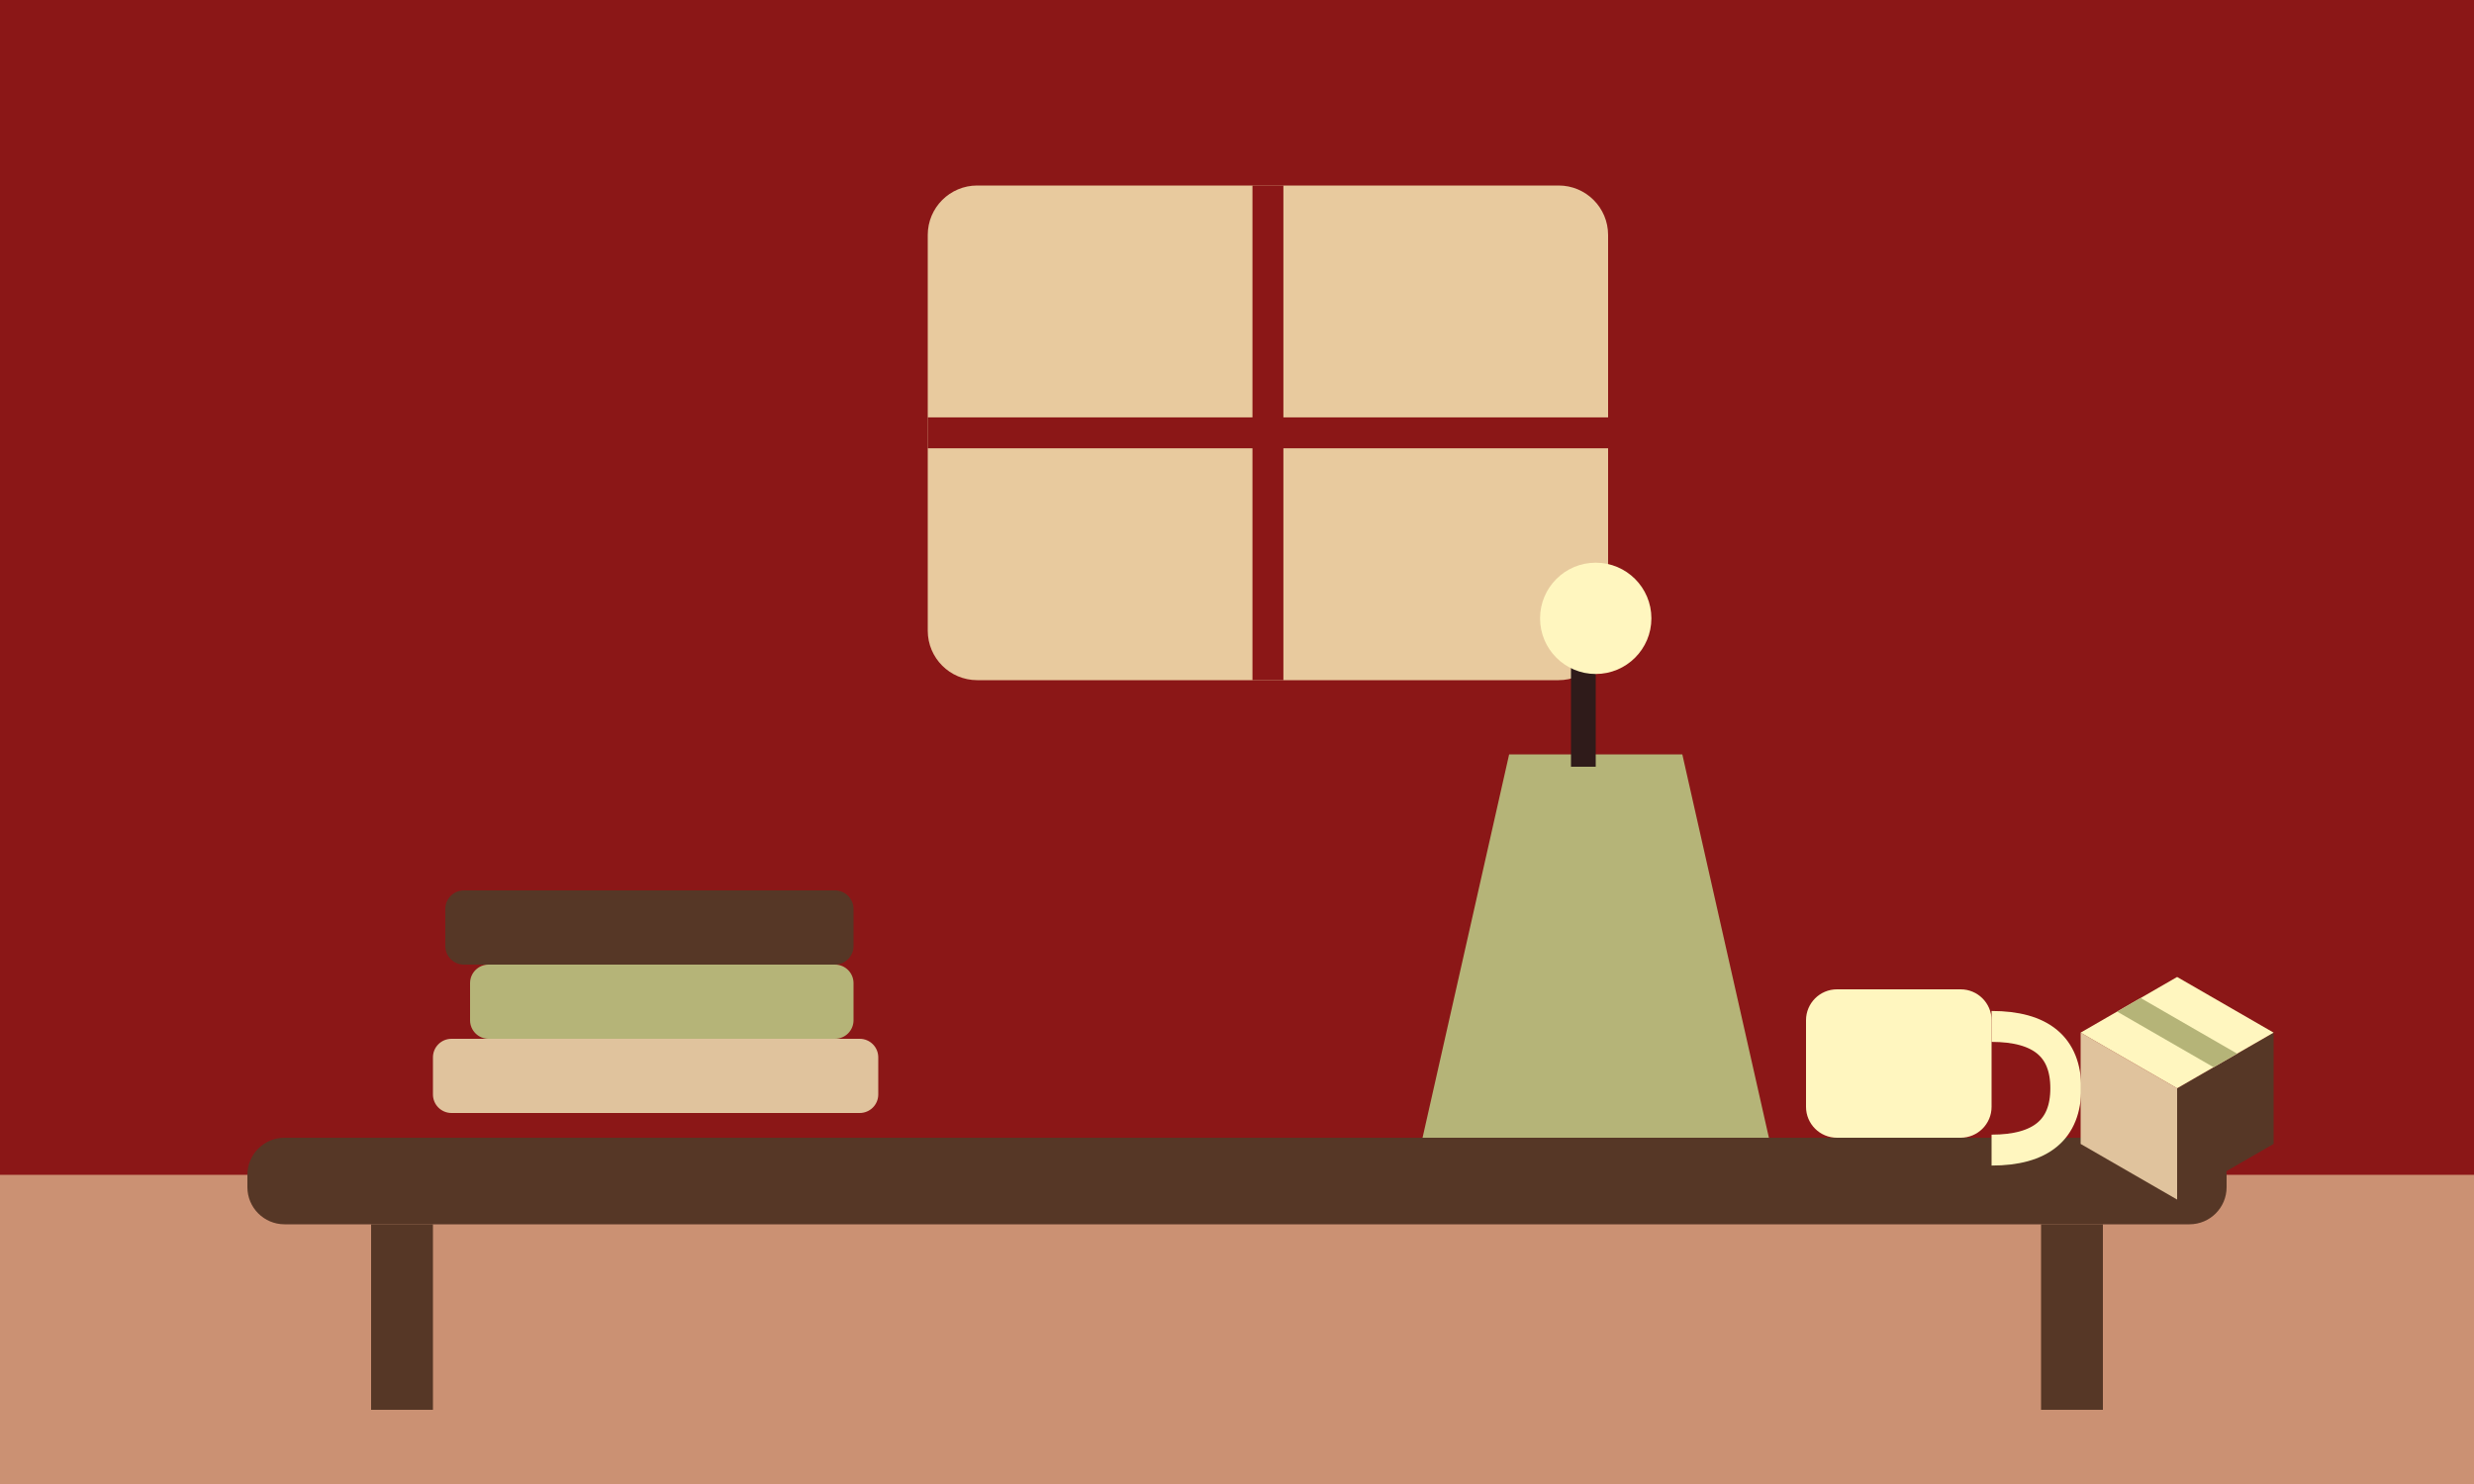
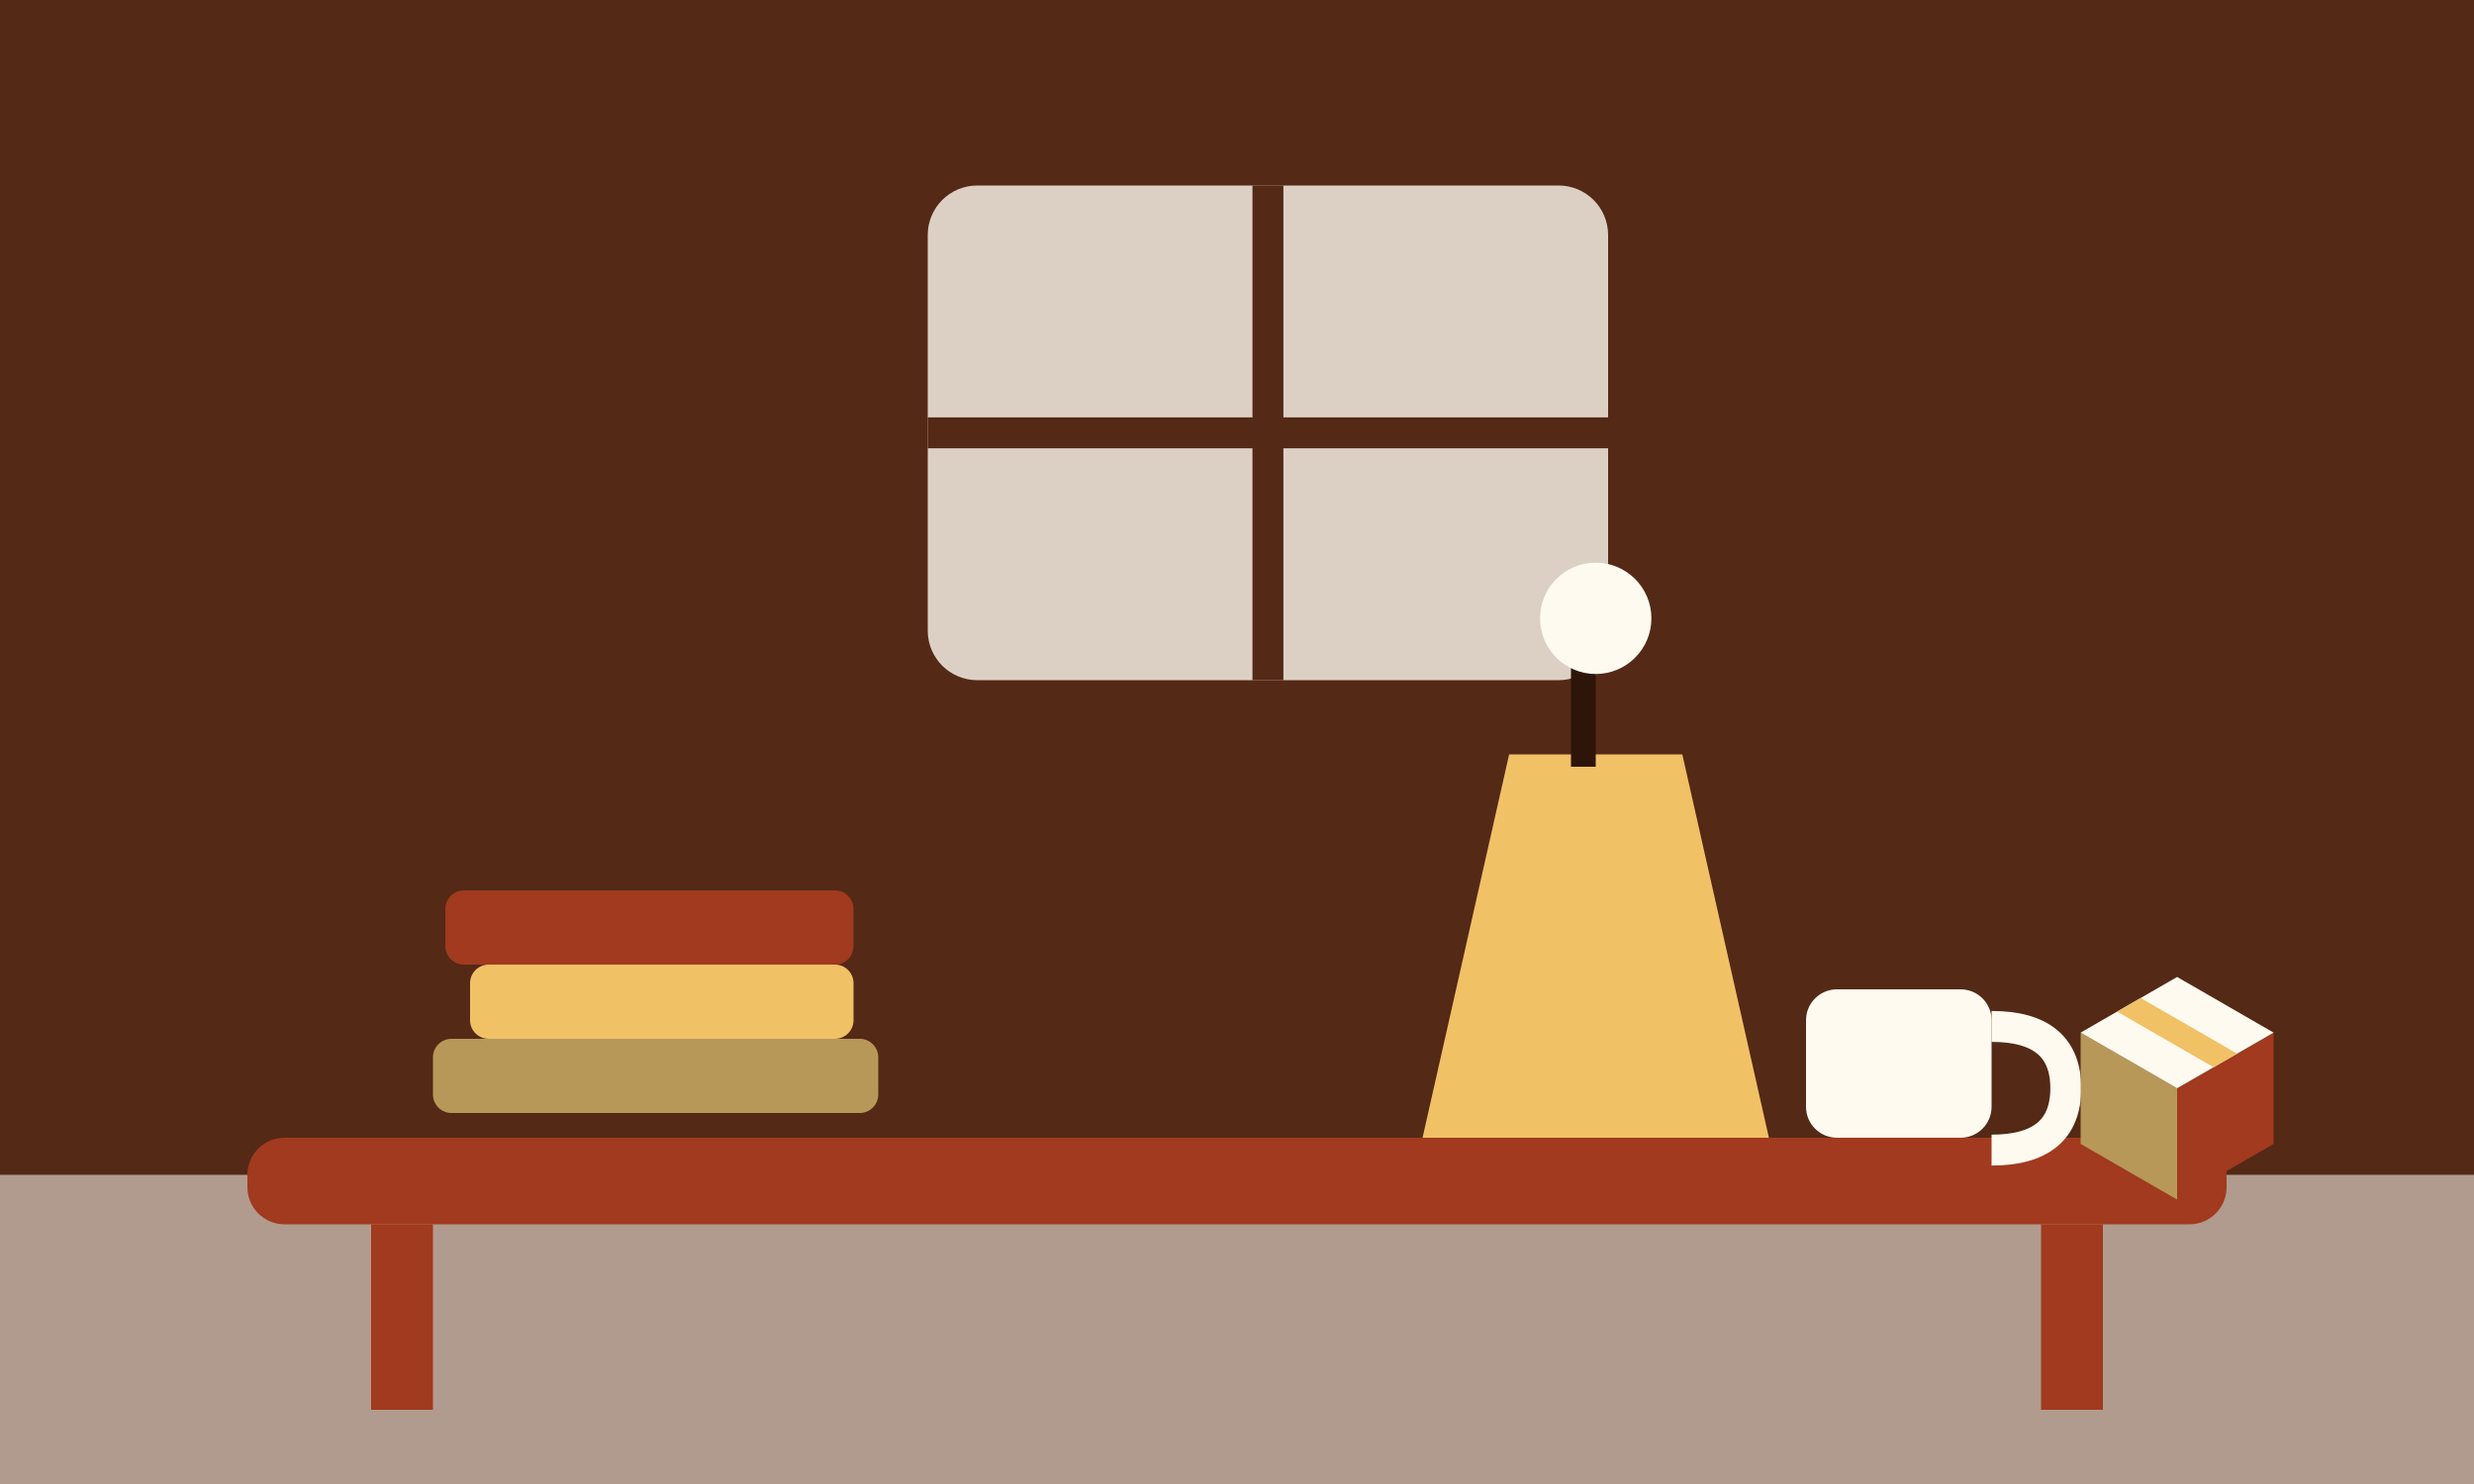
<svg xmlns="http://www.w3.org/2000/svg" viewBox="0 0 400 240" preserveAspectRatio="xMidYMid slice">
-   <rect width="400" height="240" fill="#8B1717" />
-   <rect x="150" y="30" width="110" height="80" rx="8" fill="#FFF6BF" opacity=".8" />
-   <path d="M205 30 v80 M150 70 h110" stroke="#8B1717" stroke-width="5" />
-   <rect x="0" y="190" width="400" height="50" fill="#FFF6BF" opacity=".55" />
-   <rect x="40" y="184" width="320" height="14" rx="6" fill="#563726" />
-   <rect x="60" y="198" width="10" height="30" fill="#563726" />
-   <rect x="330" y="198" width="10" height="30" fill="#563726" />
-   <rect x="70" y="168" width="72" height="12" rx="3" fill="#E0C39D" />
-   <rect x="76" y="156" width="62" height="12" rx="3" fill="#B5B478" />
-   <rect x="72" y="144" width="66" height="12" rx="3" fill="#563726" />
-   <path d="M230 184 l14 -62 h28 l14 62z" fill="#B5B478" />
-   <rect x="254" y="104" width="4" height="20" fill="#2F1B1A" />
-   <circle cx="258" cy="100" r="9" fill="#FFF6BF" />
-   <rect x="292" y="160" width="30" height="24" rx="5" fill="#FFF6BF" />
-   <path d="M322 166 q12 0 12 10 t-12 10" fill="none" stroke="#FFF6BF" stroke-width="5" />
-   <polygon points="336.4,167.0 352.0,176.0 352.0,194.0 336.4,185.0" fill="#E0C39D" />
-   <polygon points="352.0,176.0 367.6,167.0 367.6,185.0 352.0,194.0" fill="#563726" />
-   <polygon points="352.0,158.0 367.6,167.0 352.0,176.0 336.4,167.0" fill="#FFF6BF" />
-   <polygon points="346.1,161.4 342.3,163.6 357.9,172.6 361.7,170.4" fill="#B5B478" />
+   <rect width="400" height="240" fill="#542916" />
+   <rect x="150" y="30" width="110" height="80" rx="8" fill="#FEFAF0" opacity=".8" />
+   <path d="M205 30 v80 M150 70 h110" stroke="#542916" stroke-width="5" />
+   <rect x="0" y="190" width="400" height="50" fill="#FEFAF0" opacity=".55" />
+   <rect x="40" y="184" width="320" height="14" rx="6" fill="#A13A1E" />
+   <rect x="60" y="198" width="10" height="30" fill="#A13A1E" />
+   <rect x="330" y="198" width="10" height="30" fill="#A13A1E" />
+   <rect x="70" y="168" width="72" height="12" rx="3" fill="#B79858" />
+   <rect x="76" y="156" width="62" height="12" rx="3" fill="#F1C166" />
+   <rect x="72" y="144" width="66" height="12" rx="3" fill="#A13A1E" />
+   <path d="M230 184 l14 -62 h28 l14 62z" fill="#F1C166" />
+   <rect x="254" y="104" width="4" height="20" fill="#2E1509" />
+   <circle cx="258" cy="100" r="9" fill="#FEFAF0" />
+   <rect x="292" y="160" width="30" height="24" rx="5" fill="#FEFAF0" />
+   <path d="M322 166 q12 0 12 10 t-12 10" fill="none" stroke="#FEFAF0" stroke-width="5" />
+   <polygon points="336.4,167.0 352.0,176.0 352.0,194.0 336.4,185.0" fill="#B79858" />
+   <polygon points="352.0,176.0 367.6,167.0 367.6,185.0 352.0,194.0" fill="#A13A1E" />
+   <polygon points="352.0,158.0 367.6,167.0 352.0,176.0 336.4,167.0" fill="#FEFAF0" />
+   <polygon points="346.1,161.4 342.3,163.6 357.9,172.6 361.7,170.4" fill="#F1C166" />
</svg>
